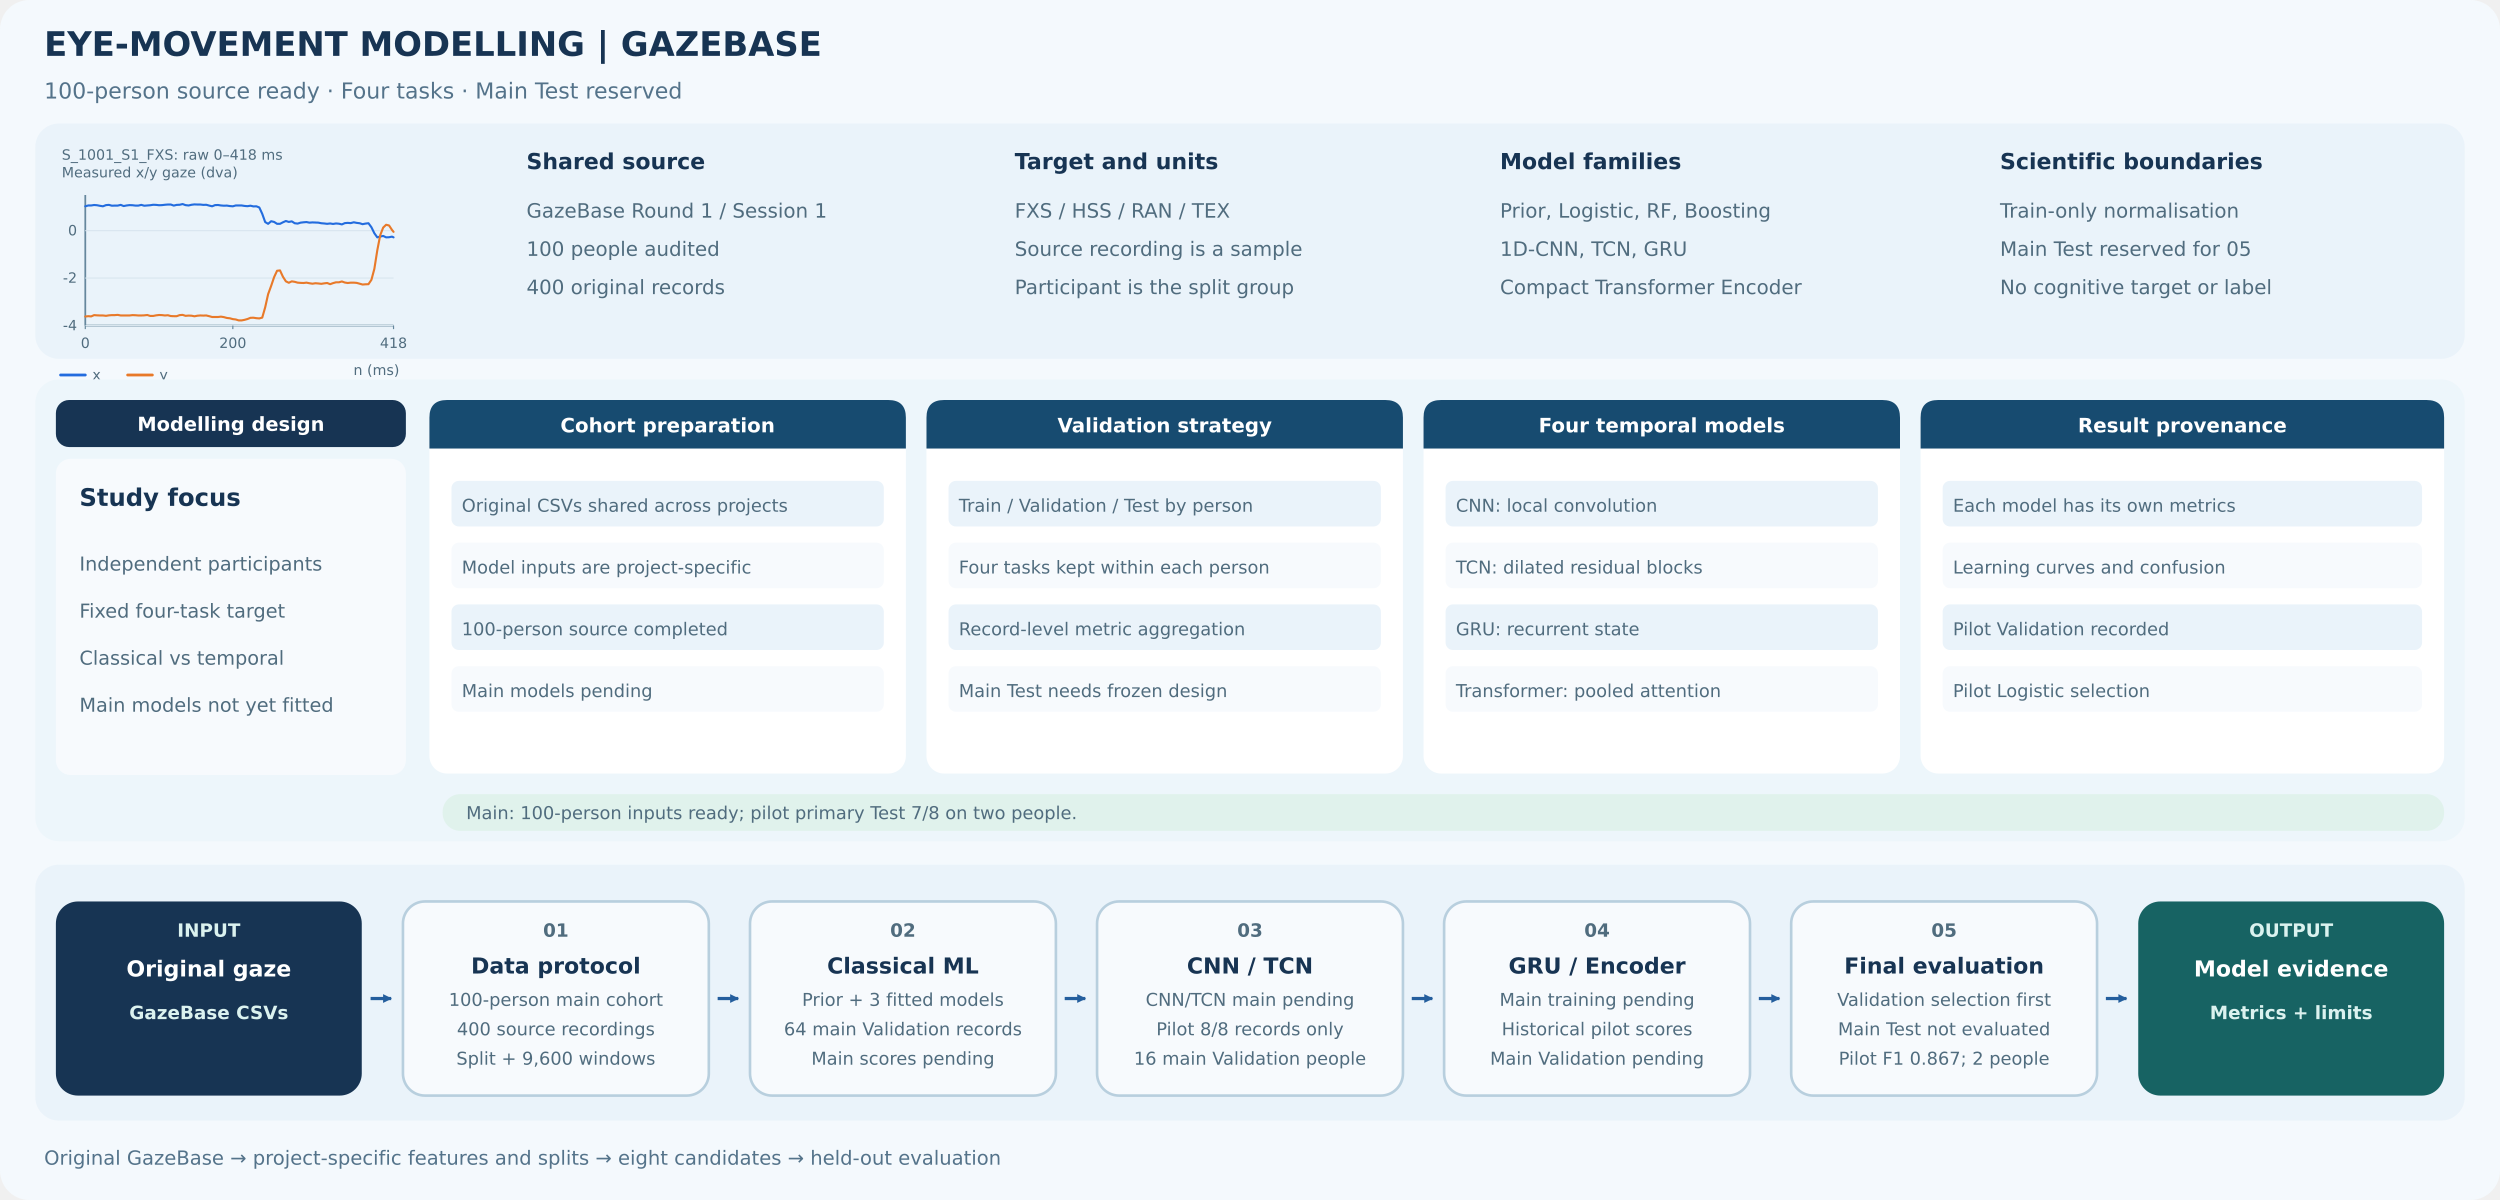
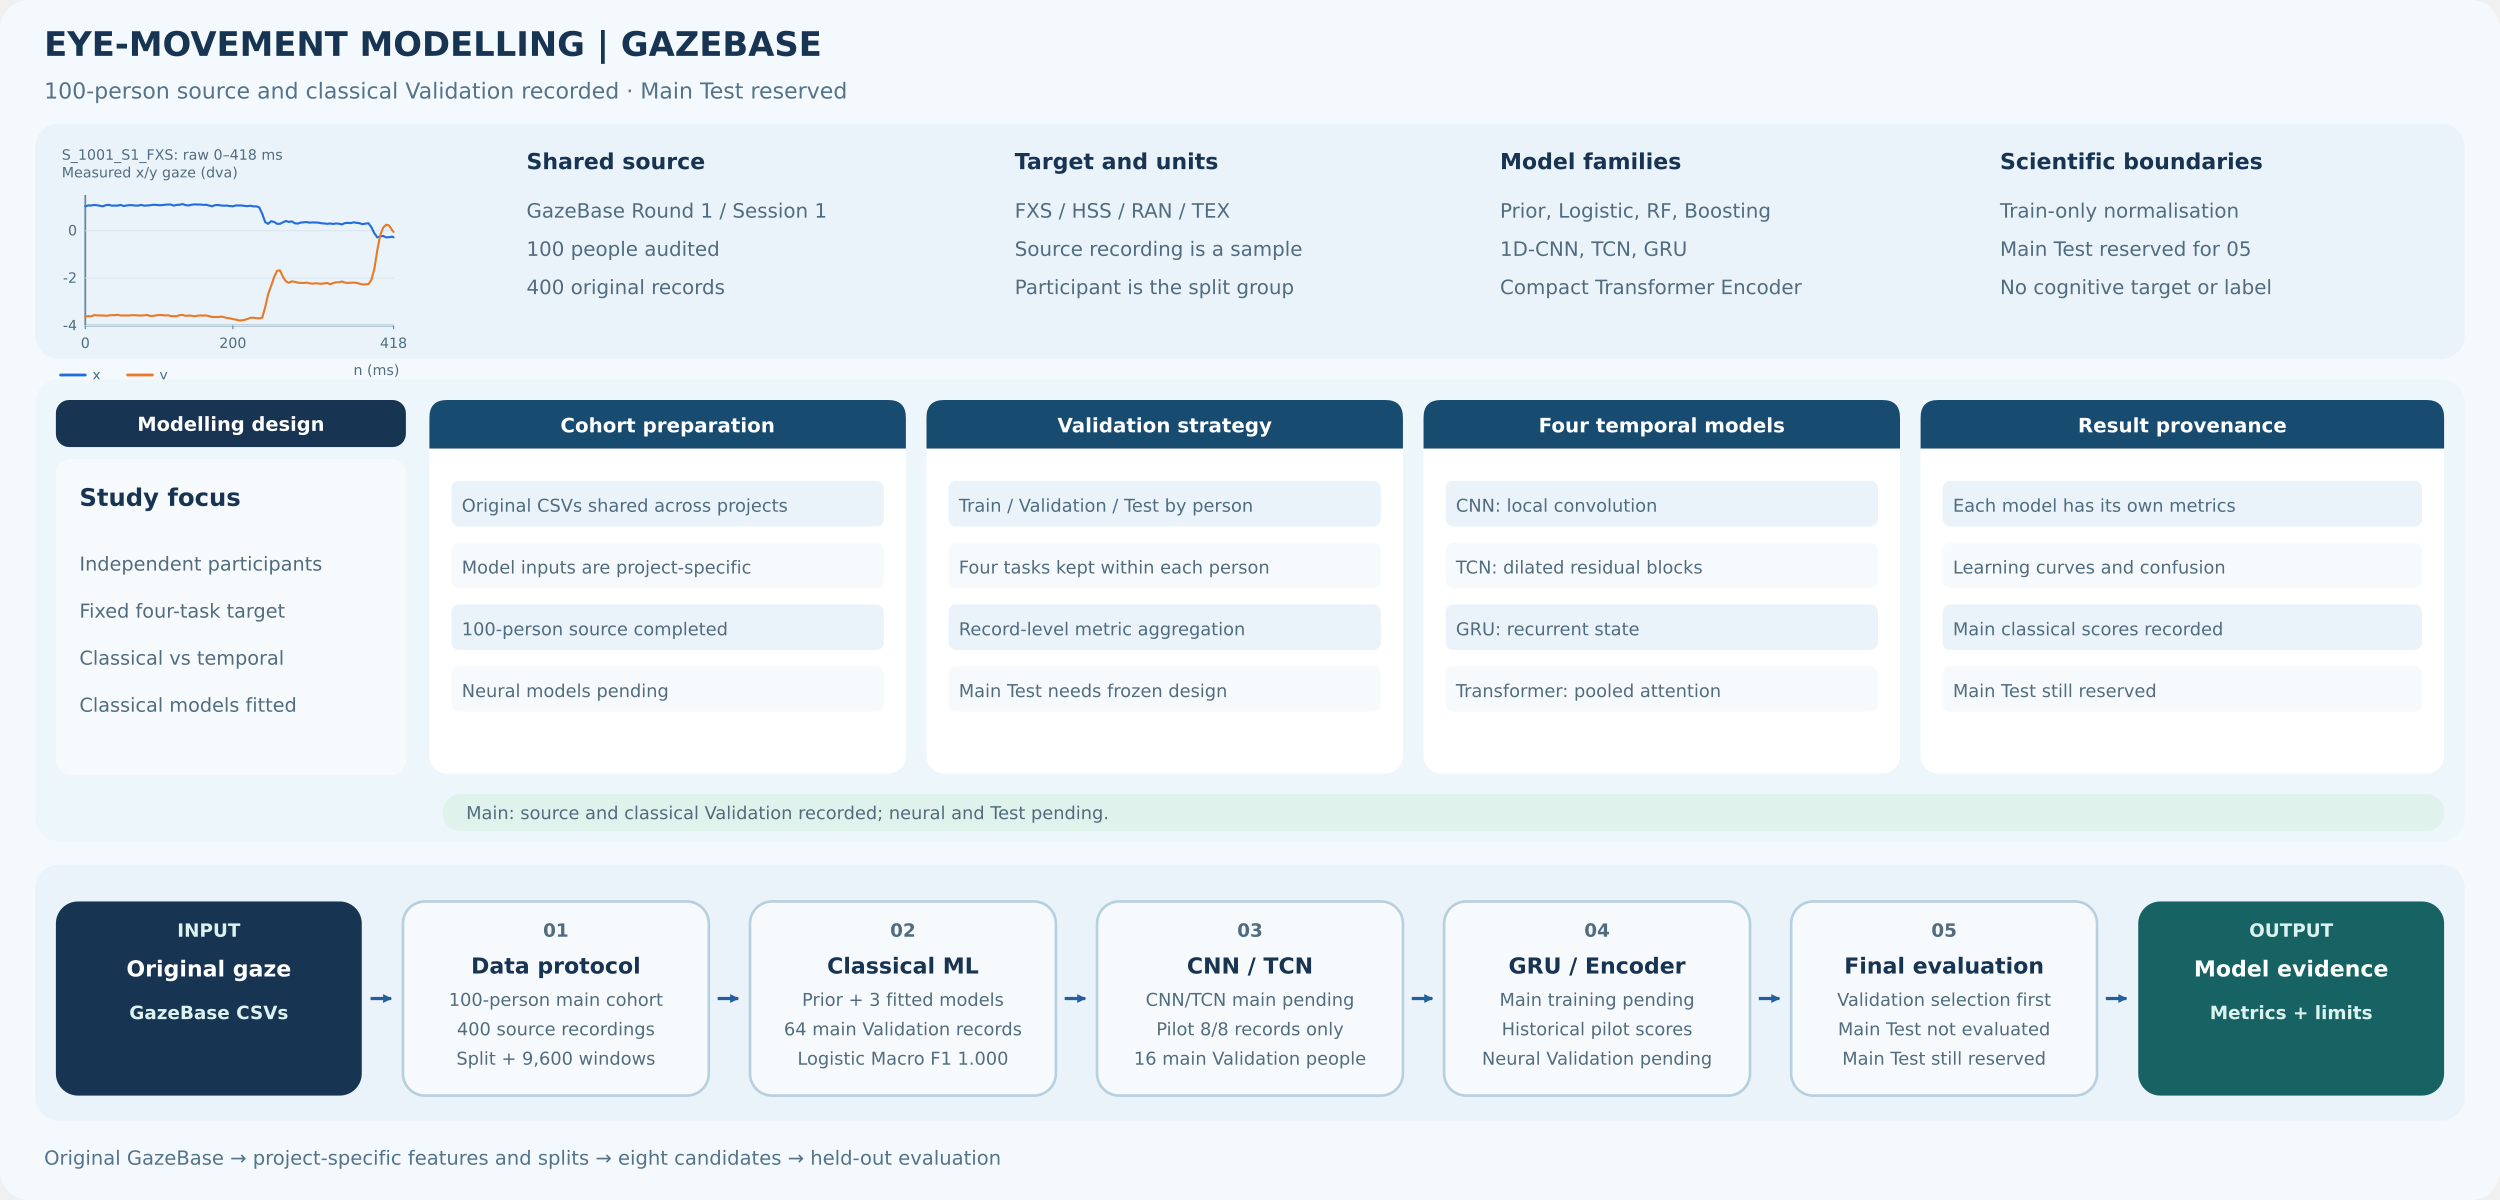
<svg xmlns="http://www.w3.org/2000/svg" width="1700" height="816" viewBox="0 0 1700 816" role="img" aria-labelledby="svg-title svg-desc">
  <defs>
    <style>
.title{font:700 23px DejaVu Sans,Arial,sans-serif;fill:#173453}.subtitle{font:400 15px DejaVu Sans,Arial,sans-serif;fill:#54738A}.sourceheading{font:700 11.5px DejaVu Sans,Arial,sans-serif;fill:#53738A}.sourcebody{font:400 13px DejaVu Sans,Arial,sans-serif;fill:#173453}.ctxhead{font:700 15px DejaVu Sans,Arial,sans-serif;fill:#173453}.ctxbody{font:400 13.5px DejaVu Sans,Arial,sans-serif;fill:#506C7E}.focushead{font:700 16.5px DejaVu Sans,Arial,sans-serif;fill:#173453}.focusbody{font:400 13.1px DejaVu Sans,Arial,sans-serif;fill:#506C7E}.sectionlabel{font:700 13.2px DejaVu Sans,Arial,sans-serif;fill:white}.panelhead{font:700 13.5px DejaVu Sans,Arial,sans-serif;fill:white}.panelbody{font:400 12.1px DejaVu Sans,Arial,sans-serif;fill:#506C7E}.nodeid{font:700 12.5px DejaVu Sans,Arial,sans-serif;fill:#506C7E}.nodetitle{font:700 15px DejaVu Sans,Arial,sans-serif;fill:#173453}.nodedesc{font:400 12.1px DejaVu Sans,Arial,sans-serif;fill:#506C7E}.endnodeid{font:700 12.5px DejaVu Sans,Arial,sans-serif;fill:#DBF2EF}.endnodetitle{font:700 15px DejaVu Sans,Arial,sans-serif;fill:white}.footer{font:400 13.3px DejaVu Sans,Arial,sans-serif;fill:#54738A}.overview-id{font:700 11.3px DejaVu Sans,Arial,sans-serif;fill:#506C7E}.overview-title{font:700 12.9px DejaVu Sans,Arial,sans-serif;fill:#173453}.overview-body{font:400 10.9px DejaVu Sans,Arial,sans-serif;fill:#506C7E}.overview-terminal-id{font:700 11.3px DejaVu Sans,Arial,sans-serif;fill:#DBF2EF}.overview-terminal-title{font:700 12.9px DejaVu Sans,Arial,sans-serif;fill:#FFFFFF}.overview-terminal-body{font:400 10.9px DejaVu Sans,Arial,sans-serif;fill:#DBF2EF}</style>
    <marker id="arr" markerWidth="6" markerHeight="6" refX="5.5" refY="3" orient="auto" markerUnits="userSpaceOnUse">
      <path d="M0 0 L6 3 L0 6 Z" fill="#245E9D" />
    </marker>
  </defs>
  <rect x="0" y="0" width="1700" height="816" rx="20" fill="#F4F9FD" stroke="none" stroke-width="1" />
  <g id="band-0-header">
    <text x="30" y="38" class="title">EYE-MOVEMENT MODELLING | GAZEBASE</text>
-     <text x="30" y="67" class="subtitle">100-person source ready · Four tasks · Main Test reserved</text>
+     <text x="30" y="67" class="subtitle">100-person source and classical Validation recorded · Main Test reserved</text>
  </g>
  <g id="band-1-context">
    <rect x="24" y="84" width="1652" height="160" rx="16" fill="#EAF3FA" stroke-width="2" />
    <g id="source-record" aria-label="Measured horizontal and vertical gaze excerpt from original GazeBase record S_1001_S1_FXS" transform="translate(-204.4 -153) scale(0.8)">
      <text x="308" y="327" class="panelbody">S_1001_S1_FXS: raw 0–418 ms</text>
      <text x="308" y="342" class="panelbody">Measured x/y gaze (dva)</text>
      <line x1="328" y1="357" x2="328" y2="468" stroke="#66879D" stroke-width="1.5" />
      <line x1="328" y1="468" x2="590" y2="468" stroke="#66879D" stroke-width="1.5" />
      <line x1="328" y1="468" x2="590" y2="468" stroke="#D9E6EF" stroke-width="1" />
      <text x="321" y="472" class="panelbody" text-anchor="end">-4</text>
      <line x1="328" y1="427.6" x2="590" y2="427.6" stroke="#D9E6EF" stroke-width="1" />
      <text x="321" y="431.6" class="panelbody" text-anchor="end">-2</text>
      <line x1="328" y1="387.3" x2="590" y2="387.3" stroke="#D9E6EF" stroke-width="1" />
      <text x="321" y="391.3" class="panelbody" text-anchor="end">0</text>
      <line x1="328" y1="468" x2="328" y2="471" stroke="#66879D" stroke-width="1" />
      <text x="328" y="487" class="panelbody" text-anchor="middle">0</text>
      <line x1="453.4" y1="468" x2="453.4" y2="471" stroke="#66879D" stroke-width="1" />
      <text x="453.4" y="487" class="panelbody" text-anchor="middle">200</text>
      <line x1="590" y1="468" x2="590" y2="471" stroke="#66879D" stroke-width="1" />
      <text x="590" y="487" class="panelbody" text-anchor="middle">418</text>
      <path d="M328.0 366.6 L330.5 365.9 L333.0 365.9 L335.5 365.5 L338.0 365.7 L340.5 366.2 L343.0 366.6 L345.6 365.6 L348.1 365.4 L350.6 366.1 L353.1 366.0 L355.6 366.0 L358.1 365.4 L360.6 366.4 L363.1 365.9 L365.6 365.6 L368.1 365.7 L370.6 366.0 L373.1 366.0 L375.6 365.4 L378.1 366.1 L380.7 365.9 L383.2 365.7 L385.7 365.3 L388.2 365.4 L390.7 365.7 L393.2 365.6 L395.7 365.3 L398.2 365.1 L400.7 365.1 L403.2 366.0 L405.7 365.4 L408.2 365.3 L410.7 364.7 L413.2 365.6 L415.8 365.9 L418.3 365.3 L420.8 365.0 L423.3 365.1 L425.8 365.1 L428.3 365.4 L430.8 365.3 L433.3 366.0 L435.8 366.6 L438.3 365.6 L440.8 365.5 L443.3 365.9 L445.8 366.1 L448.3 366.0 L450.9 366.4 L453.4 366.6 L455.9 365.9 L458.4 365.9 L460.9 365.9 L463.4 366.3 L465.9 366.5 L468.4 366.1 L470.9 366.7 L473.4 366.6 L475.9 367.6 L478.4 373.0 L480.9 380.0 L483.4 381.5 L486.0 379.3 L488.5 379.9 L491.0 381.5 L493.5 381.5 L496.0 380.2 L498.5 379.1 L501.0 379.9 L503.5 379.4 L506.0 381.0 L508.5 381.3 L511.0 380.5 L513.5 380.2 L516.0 380.0 L518.5 380.5 L521.1 380.3 L523.6 380.4 L526.1 380.5 L528.6 381.0 L531.1 381.2 L533.6 381.5 L536.1 381.2 L538.6 381.6 L541.1 381.2 L543.6 381.4 L546.1 382.0 L548.6 380.9 L551.1 380.7 L553.6 380.9 L556.2 380.2 L558.7 380.7 L561.2 381.0 L563.7 381.8 L566.2 381.3 L568.7 381.0 L571.2 384.4 L573.7 389.5 L576.2 393.0 L578.7 392.3 L581.2 391.8 L583.7 393.0 L586.2 392.9 L588.7 392.4 L590.0 393.0" fill="none" stroke="#236CDE" stroke-width="1.8" stroke-linecap="round" stroke-linejoin="round" />
      <path d="M328.0 460.3 L330.5 460.0 L333.0 460.2 L335.5 459.1 L338.0 459.3 L340.5 459.4 L343.0 459.4 L345.6 459.7 L348.1 459.3 L350.6 459.1 L353.1 459.1 L355.6 458.9 L358.1 459.4 L360.6 459.4 L363.1 459.4 L365.6 459.4 L368.1 459.1 L370.6 459.2 L373.1 459.4 L375.6 459.4 L378.1 459.3 L380.7 459.0 L383.2 459.8 L385.7 459.8 L388.2 459.3 L390.7 459.0 L393.2 459.1 L395.7 459.4 L398.2 459.2 L400.7 459.9 L403.2 460.0 L405.7 460.0 L408.2 459.1 L410.7 458.9 L413.2 459.7 L415.8 459.5 L418.3 459.6 L420.8 460.1 L423.3 459.6 L425.8 459.4 L428.3 459.5 L430.8 459.4 L433.3 460.0 L435.8 460.7 L438.3 460.7 L440.8 460.7 L443.3 460.4 L445.8 460.8 L448.3 461.5 L450.9 461.8 L453.4 462.5 L455.9 462.8 L458.4 463.6 L460.9 463.6 L463.4 463.1 L465.9 462.4 L468.4 461.4 L470.9 461.3 L473.4 461.7 L475.9 461.9 L478.4 461.2 L480.9 452.5 L483.4 441.3 L486.0 434.2 L488.5 426.8 L491.0 421.4 L493.5 421.1 L496.0 426.5 L498.5 430.4 L501.0 431.6 L503.5 430.4 L506.0 430.8 L508.5 431.5 L511.0 431.7 L513.5 431.8 L516.0 431.5 L518.5 432.0 L521.1 432.4 L523.6 432.0 L526.1 432.2 L528.6 432.5 L531.1 432.1 L533.6 431.8 L536.1 432.8 L538.6 431.9 L541.1 431.2 L543.6 431.2 L546.1 430.5 L548.6 431.4 L551.1 431.8 L553.6 431.5 L556.2 431.5 L558.7 431.7 L561.2 432.4 L563.7 433.1 L566.2 432.9 L568.7 432.8 L571.2 429.1 L573.7 419.8 L576.2 404.0 L578.7 391.1 L581.2 384.7 L583.7 382.3 L586.2 382.9 L588.7 386.7 L590.0 388.3" fill="none" stroke="#E87929" stroke-width="1.8" stroke-linecap="round" stroke-linejoin="round" />
      <path d="M307 510 L328 510" fill="none" stroke="#236CDE" stroke-width="2.4" stroke-linecap="round" stroke-linejoin="round" />
      <text x="334" y="514" class="panelbody">x</text>
      <path d="M364 510 L385 510" fill="none" stroke="#E87929" stroke-width="2.4" stroke-linecap="round" stroke-linejoin="round" />
      <text x="391" y="514" class="panelbody">y</text>
      <text x="595" y="510" class="panelbody" text-anchor="end">n (ms)</text>
    </g>
    <g id="context-1">
      <text x="358" y="115" class="ctxhead">Shared source</text>
      <text x="358" y="148" class="ctxbody">GazeBase Round 1 / Session 1</text>
      <text x="358" y="174" class="ctxbody">100 people audited</text>
      <text x="358" y="200" class="ctxbody">400 original records</text>
    </g>
    <g id="context-2">
      <text x="690" y="115" class="ctxhead">Target and units</text>
      <text x="690" y="148" class="ctxbody">FXS / HSS / RAN / TEX</text>
      <text x="690" y="174" class="ctxbody">Source recording is a sample</text>
      <text x="690" y="200" class="ctxbody">Participant is the split group</text>
    </g>
    <g id="context-3">
      <text x="1020" y="115" class="ctxhead">Model families</text>
      <text x="1020" y="148" class="ctxbody">Prior, Logistic, RF, Boosting</text>
      <text x="1020" y="174" class="ctxbody">1D-CNN, TCN, GRU</text>
      <text x="1020" y="200" class="ctxbody">Compact Transformer Encoder</text>
    </g>
    <g id="context-4">
      <text x="1360" y="115" class="ctxhead">Scientific boundaries</text>
      <text x="1360" y="148" class="ctxbody">Train-only normalisation</text>
      <text x="1360" y="174" class="ctxbody">Main Test reserved for 05</text>
      <text x="1360" y="200" class="ctxbody">No cognitive target or label</text>
    </g>
  </g>
  <g id="band-2-analysis">
    <rect x="24" y="258" width="1652" height="314" rx="16" fill="#EDF6FB" stroke-width="1.5" />
    <g id="focus">
      <rect x="38" y="272" width="238" height="32" rx="9" fill="#173453" stroke-width="1.5" />
      <text x="157" y="293" class="sectionlabel" text-anchor="middle">Modelling design</text>
      <rect x="38" y="312" width="238" height="215" rx="10" fill="#F7FAFD" stroke-width="1.5" />
      <text x="54" y="344" class="focushead">Study focus</text>
      <text x="54" y="388" class="focusbody">Independent participants</text>
      <text x="54" y="420" class="focusbody">Fixed four-task target</text>
      <text x="54" y="452" class="focusbody">Classical vs temporal</text>
-       <text x="54" y="484" class="focusbody">Main models not yet fitted</text>
+       <text x="54" y="484" class="focusbody">Classical models fitted</text>
    </g>
    <g id="panels">
      <g id="panel-1">
        <rect x="292" y="272" width="324" height="254" rx="12" fill="#FFFFFF" stroke-width="1.5" />
        <path d="M304 272 H604 Q616 272 616 284 V305 H292 V284 Q292 272 304 272Z" fill="#174B70" />
        <text x="454" y="294" class="panelhead" text-anchor="middle">Cohort preparation</text>
        <g id="scientific-panel-1">
          <rect x="307" y="327" width="294" height="31" rx="5" fill="#EAF3FA" stroke-width="0" />
          <text x="314" y="348" class="panelbody">Original CSVs shared across projects</text>
          <rect x="307" y="369" width="294" height="31" rx="5" fill="#F7FAFD" stroke-width="0" />
          <text x="314" y="390" class="panelbody">Model inputs are project-specific</text>
          <rect x="307" y="411" width="294" height="31" rx="5" fill="#EAF3FA" stroke-width="0" />
          <text x="314" y="432" class="panelbody">100-person source completed</text>
          <rect x="307" y="453" width="294" height="31" rx="5" fill="#F7FAFD" stroke-width="0" />
-           <text x="314" y="474" class="panelbody">Main models pending</text>
+           <text x="314" y="474" class="panelbody">Neural models pending</text>
        </g>
      </g>
      <g id="panel-2">
        <rect x="630" y="272" width="324" height="254" rx="12" fill="#FFFFFF" stroke-width="1.5" />
        <path d="M642 272 H942 Q954 272 954 284 V305 H630 V284 Q630 272 642 272Z" fill="#174B70" />
        <text x="792" y="294" class="panelhead" text-anchor="middle">Validation strategy</text>
        <g id="scientific-panel-2">
          <rect x="645" y="327" width="294" height="31" rx="5" fill="#EAF3FA" stroke-width="0" />
          <text x="652" y="348" class="panelbody">Train / Validation / Test by person</text>
          <rect x="645" y="369" width="294" height="31" rx="5" fill="#F7FAFD" stroke-width="0" />
          <text x="652" y="390" class="panelbody">Four tasks kept within each person</text>
          <rect x="645" y="411" width="294" height="31" rx="5" fill="#EAF3FA" stroke-width="0" />
          <text x="652" y="432" class="panelbody">Record-level metric aggregation</text>
          <rect x="645" y="453" width="294" height="31" rx="5" fill="#F7FAFD" stroke-width="0" />
          <text x="652" y="474" class="panelbody">Main Test needs frozen design</text>
        </g>
      </g>
      <g id="panel-3">
        <rect x="968" y="272" width="324" height="254" rx="12" fill="#FFFFFF" stroke-width="1.5" />
        <path d="M980 272 H1280 Q1292 272 1292 284 V305 H968 V284 Q968 272 980 272Z" fill="#174B70" />
        <text x="1130" y="294" class="panelhead" text-anchor="middle">Four temporal models</text>
        <g id="scientific-panel-3">
          <rect x="983" y="327" width="294" height="31" rx="5" fill="#EAF3FA" stroke-width="0" />
          <text x="990" y="348" class="panelbody">CNN: local convolution</text>
          <rect x="983" y="369" width="294" height="31" rx="5" fill="#F7FAFD" stroke-width="0" />
          <text x="990" y="390" class="panelbody">TCN: dilated residual blocks</text>
          <rect x="983" y="411" width="294" height="31" rx="5" fill="#EAF3FA" stroke-width="0" />
          <text x="990" y="432" class="panelbody">GRU: recurrent state</text>
          <rect x="983" y="453" width="294" height="31" rx="5" fill="#F7FAFD" stroke-width="0" />
          <text x="990" y="474" class="panelbody">Transformer: pooled attention</text>
        </g>
      </g>
      <g id="panel-4">
        <rect x="1306" y="272" width="356" height="254" rx="12" fill="#FFFFFF" stroke-width="1.5" />
        <path d="M1318 272 H1650 Q1662 272 1662 284 V305 H1306 V284 Q1306 272 1318 272Z" fill="#174B70" />
        <text x="1484" y="294" class="panelhead" text-anchor="middle">Result provenance</text>
        <g id="scientific-panel-4">
          <rect x="1321" y="327" width="326" height="31" rx="5" fill="#EAF3FA" stroke-width="0" />
          <text x="1328" y="348" class="panelbody">Each model has its own metrics</text>
          <rect x="1321" y="369" width="326" height="31" rx="5" fill="#F7FAFD" stroke-width="0" />
          <text x="1328" y="390" class="panelbody">Learning curves and confusion</text>
          <rect x="1321" y="411" width="326" height="31" rx="5" fill="#EAF3FA" stroke-width="0" />
-           <text x="1328" y="432" class="panelbody">Pilot Validation recorded</text>
+           <text x="1328" y="432" class="panelbody">Main classical scores recorded</text>
          <rect x="1321" y="453" width="326" height="31" rx="5" fill="#F7FAFD" stroke-width="0" />
-           <text x="1328" y="474" class="panelbody">Pilot Logistic selection</text>
+           <text x="1328" y="474" class="panelbody">Main Test still reserved</text>
        </g>
      </g>
    </g>
    <g id="scientific-note">
      <rect x="301" y="540" width="1361" height="25" rx="12" fill="#E0F2EC" stroke-width="1.5" />
-       <text x="317" y="557" class="panelbody">Main: 100-person inputs ready; pilot primary Test 7/8 on two people.</text>
+       <text x="317" y="557" class="panelbody">Main: source and classical Validation recorded; neural and Test pending.</text>
    </g>
  </g>
  <g id="band-3-workflow">
    <rect x="24" y="588" width="1652" height="174" rx="16" fill="#EAF3FA" stroke-width="2" />
    <g id="nodes">
      <g id="node-0">
        <rect x="38" y="613" width="208" height="132" rx="15" fill="#173453" stroke-width="1.8" />
        <text x="142" y="637" class="endnodeid" text-anchor="middle">INPUT</text>
        <text x="142" y="664" class="endnodetitle" text-anchor="middle">Original gaze</text>
        <text x="142" y="693" class="endnodeid" text-anchor="middle">GazeBase CSVs</text>
      </g>
      <g id="node-1">
        <rect x="274" y="613" width="208" height="132" rx="15" fill="#F7FAFD" stroke="#B8CFDE" stroke-width="1.8" />
        <text x="378" y="637" class="nodeid" text-anchor="middle">01</text>
        <text x="378" y="662" class="nodetitle" text-anchor="middle">Data protocol</text>
        <text x="378" y="684" class="nodedesc" text-anchor="middle">100-person main cohort</text>
        <text x="378" y="704" class="nodedesc" text-anchor="middle">400 source recordings</text>
        <text x="378" y="724" class="nodedesc" text-anchor="middle">Split + 9,600 windows</text>
      </g>
      <g id="node-2">
        <rect x="510" y="613" width="208" height="132" rx="15" fill="#F7FAFD" stroke="#B8CFDE" stroke-width="1.8" />
        <text x="614" y="637" class="nodeid" text-anchor="middle">02</text>
        <text x="614" y="662" class="nodetitle" text-anchor="middle">Classical ML</text>
        <text x="614" y="684" class="nodedesc" text-anchor="middle">Prior + 3 fitted models</text>
        <text x="614" y="704" class="nodedesc" text-anchor="middle">64 main Validation records</text>
-         <text x="614" y="724" class="nodedesc" text-anchor="middle">Main scores pending</text>
+         <text x="614" y="724" class="nodedesc" text-anchor="middle">Logistic Macro F1 1.000</text>
      </g>
      <g id="node-3">
        <rect x="746" y="613" width="208" height="132" rx="15" fill="#F7FAFD" stroke="#B8CFDE" stroke-width="1.8" />
        <text x="850" y="637" class="nodeid" text-anchor="middle">03</text>
        <text x="850" y="662" class="nodetitle" text-anchor="middle">CNN / TCN</text>
        <text x="850" y="684" class="nodedesc" text-anchor="middle">CNN/TCN main pending</text>
        <text x="850" y="704" class="nodedesc" text-anchor="middle">Pilot 8/8 records only</text>
        <text x="850" y="724" class="nodedesc" text-anchor="middle">16 main Validation people</text>
      </g>
      <g id="node-4">
        <rect x="982" y="613" width="208" height="132" rx="15" fill="#F7FAFD" stroke="#B8CFDE" stroke-width="1.8" />
        <text x="1086" y="637" class="nodeid" text-anchor="middle">04</text>
        <text x="1086" y="662" class="nodetitle" text-anchor="middle">GRU / Encoder</text>
        <text x="1086" y="684" class="nodedesc" text-anchor="middle">Main training pending</text>
        <text x="1086" y="704" class="nodedesc" text-anchor="middle">Historical pilot scores</text>
-         <text x="1086" y="724" class="nodedesc" text-anchor="middle">Main Validation pending</text>
+         <text x="1086" y="724" class="nodedesc" text-anchor="middle">Neural Validation pending</text>
      </g>
      <g id="node-5">
        <rect x="1218" y="613" width="208" height="132" rx="15" fill="#F7FAFD" stroke="#B8CFDE" stroke-width="1.8" />
        <text x="1322" y="637" class="nodeid" text-anchor="middle">05</text>
        <text x="1322" y="662" class="nodetitle" text-anchor="middle">Final evaluation</text>
        <text x="1322" y="684" class="nodedesc" text-anchor="middle">Validation selection first</text>
        <text x="1322" y="704" class="nodedesc" text-anchor="middle">Main Test not evaluated</text>
-         <text x="1322" y="724" class="nodedesc" text-anchor="middle">Pilot F1 0.867; 2 people</text>
+         <text x="1322" y="724" class="nodedesc" text-anchor="middle">Main Test still reserved</text>
      </g>
      <g id="node-6">
        <rect x="1454" y="613" width="208" height="132" rx="15" fill="#176363" stroke-width="1.8" />
        <text x="1558" y="637" class="endnodeid" text-anchor="middle">OUTPUT</text>
        <text x="1558" y="664" class="endnodetitle" text-anchor="middle">Model evidence</text>
        <text x="1558" y="693" class="endnodeid" text-anchor="middle">Metrics + limits</text>
      </g>
    </g>
    <g id="connectors">
      <line x1="252" y1="679" x2="266" y2="679" stroke="#245E9D" stroke-width="2.2" marker-end="url(#arr)" />
      <line x1="488" y1="679" x2="502" y2="679" stroke="#245E9D" stroke-width="2.2" marker-end="url(#arr)" />
      <line x1="724" y1="679" x2="738" y2="679" stroke="#245E9D" stroke-width="2.2" marker-end="url(#arr)" />
      <line x1="960" y1="679" x2="974" y2="679" stroke="#245E9D" stroke-width="2.2" marker-end="url(#arr)" />
      <line x1="1196" y1="679" x2="1210" y2="679" stroke="#245E9D" stroke-width="2.2" marker-end="url(#arr)" />
      <line x1="1432" y1="679" x2="1446" y2="679" stroke="#245E9D" stroke-width="2.2" marker-end="url(#arr)" />
    </g>
  </g>
  <g id="band-4-summary">
    <text x="30" y="792" class="footer">Original GazeBase → project-specific features and splits → eight candidates → held-out evaluation</text>
  </g>
</svg>
